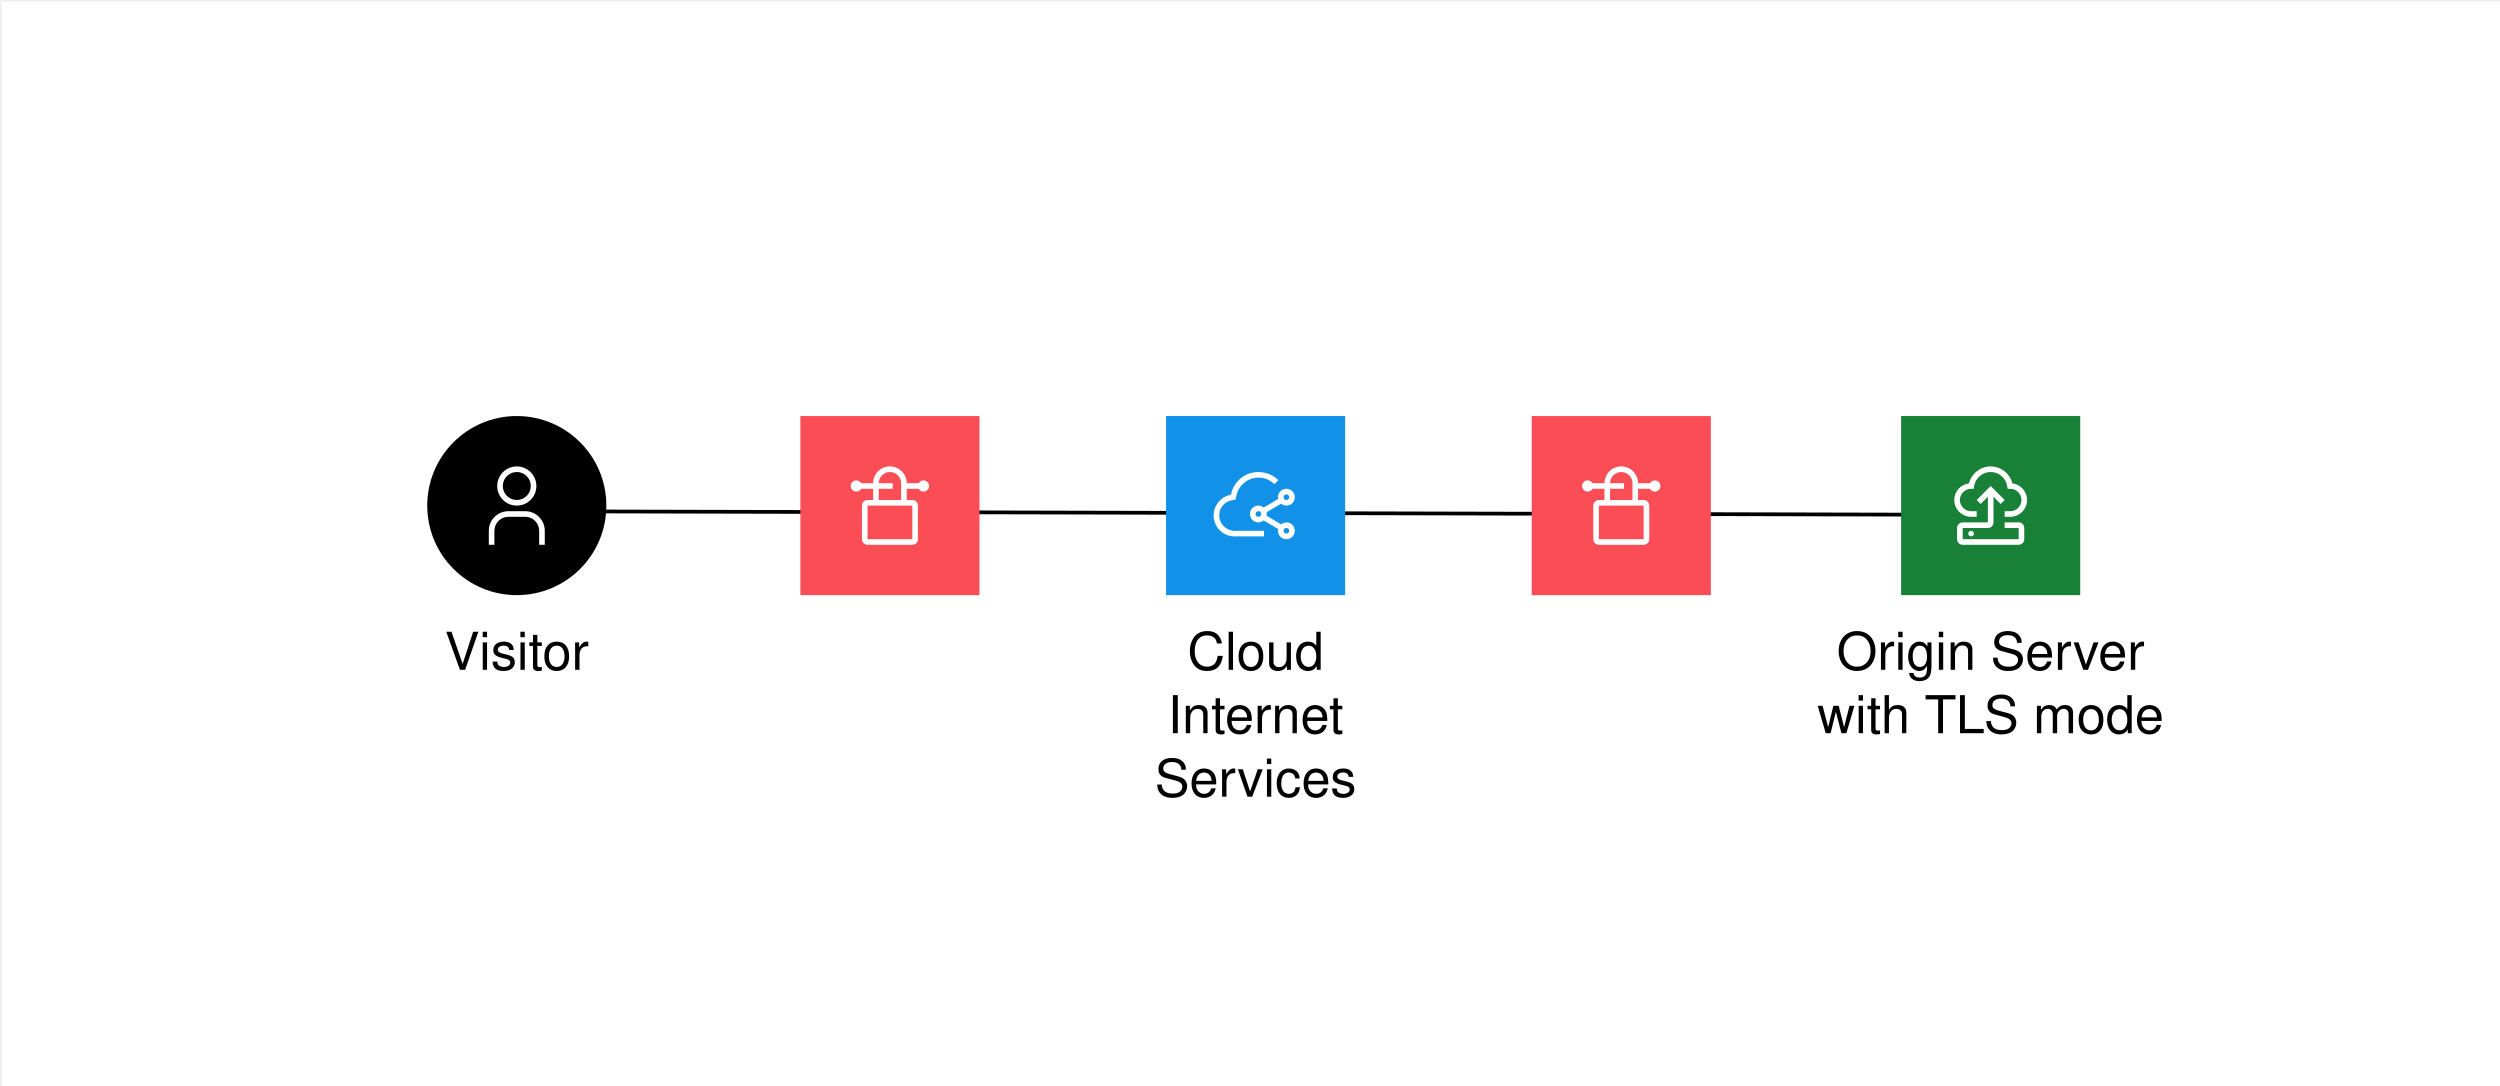
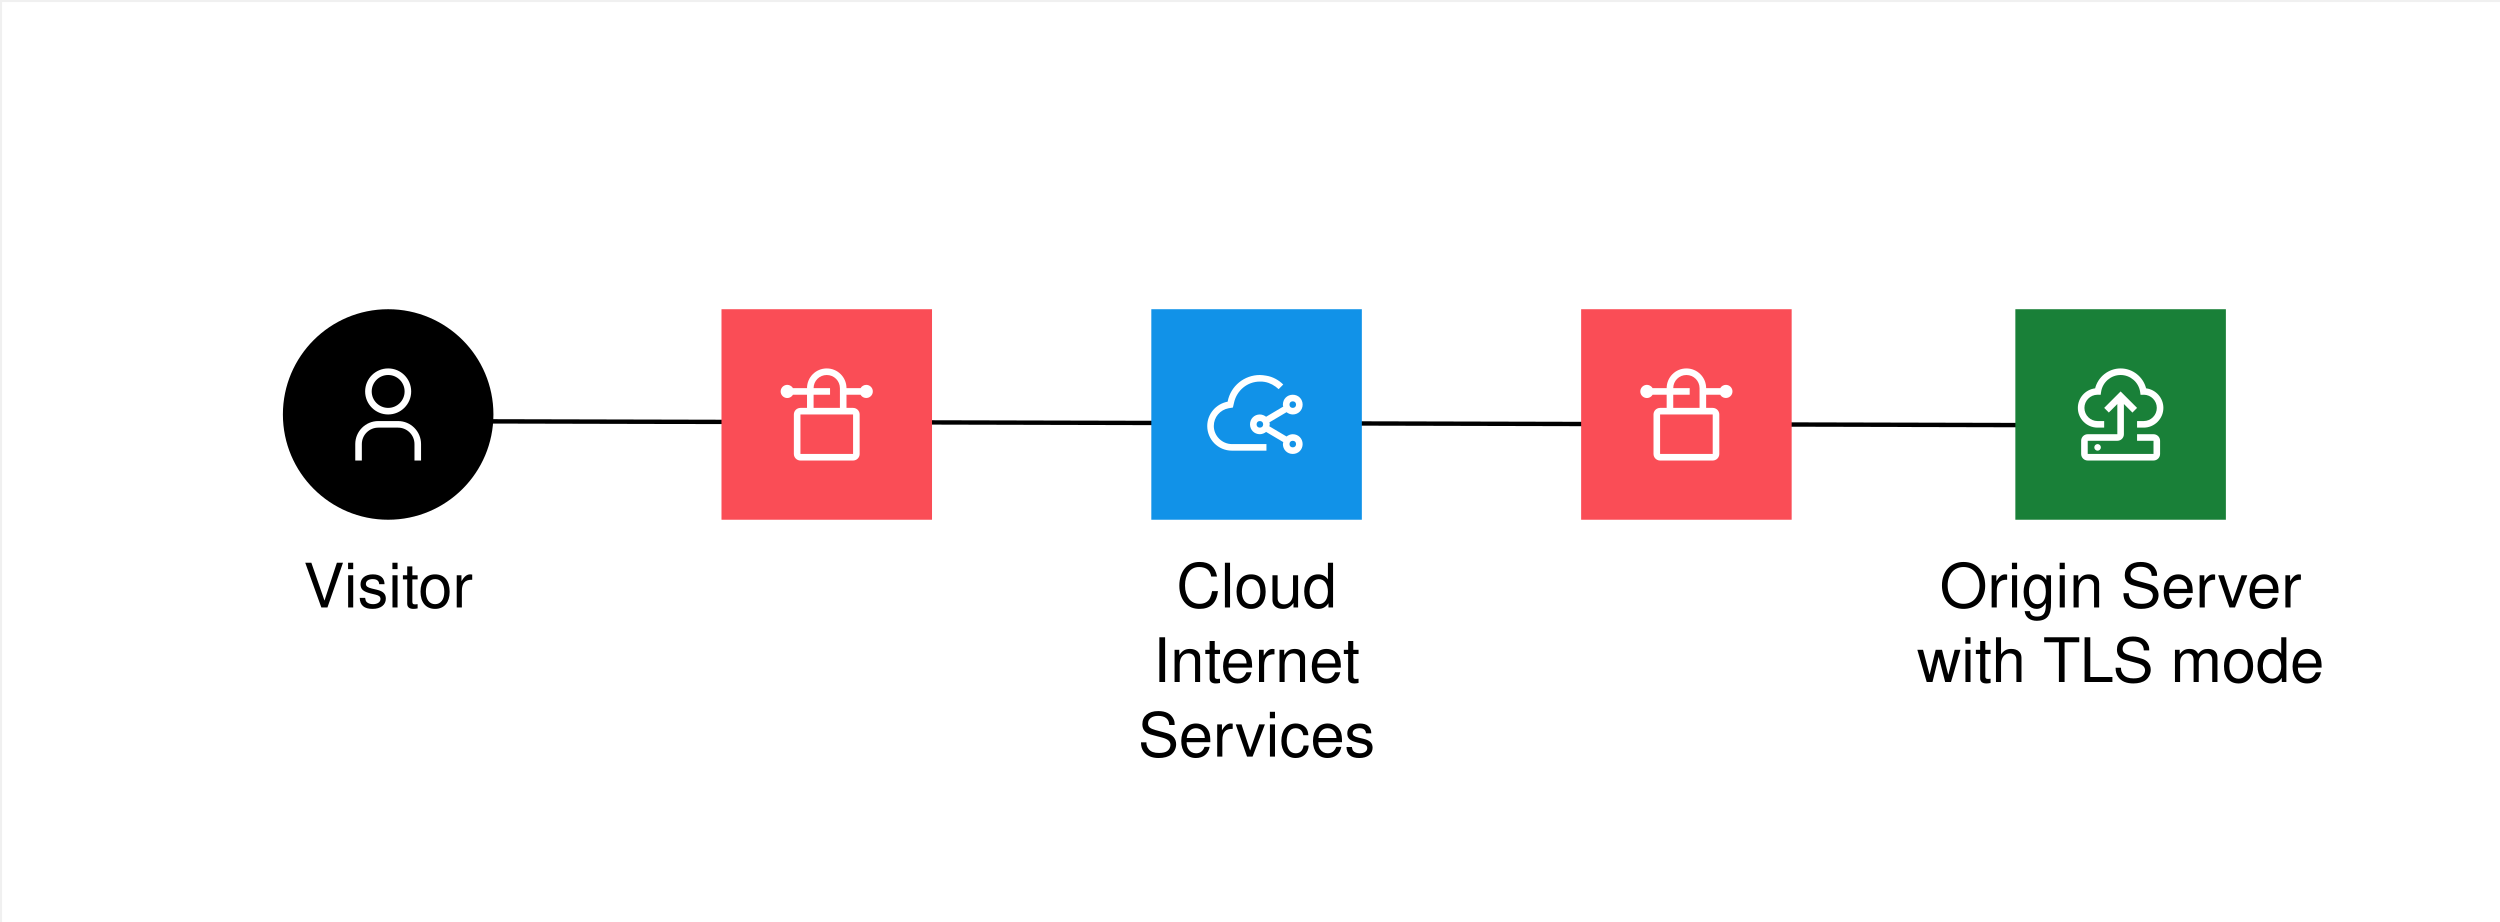
- <svg xmlns="http://www.w3.org/2000/svg" style="background: #ffffff; background-color: #ffffff; color-scheme: light;" version="1.1" width="670px" height="291px" viewBox="-0.5 -0.5 670 291" content="&lt;mxfile host=&quot;app.diagrams.net&quot; agent=&quot;Mozilla/5.0 (Macintosh; Intel Mac OS X 10_15_7) AppleWebKit/537.36 (KHTML, like Gecko) Chrome/138.0.0.0 Safari/537.36 Edg/138.0.0.0&quot; version=&quot;27.2.0&quot; scale=&quot;1&quot; border=&quot;0&quot;&gt;&#10;  &lt;diagram name=&quot;Page-1&quot; id=&quot;VMQzMJBvYHzRfyUvyS4v&quot;&gt;&#10;    &lt;mxGraphModel dx=&quot;1226&quot; dy=&quot;698&quot; grid=&quot;1&quot; gridSize=&quot;10&quot; guides=&quot;1&quot; tooltips=&quot;1&quot; connect=&quot;1&quot; arrows=&quot;1&quot; fold=&quot;1&quot; page=&quot;1&quot; pageScale=&quot;1&quot; pageWidth=&quot;850&quot; pageHeight=&quot;1100&quot; math=&quot;0&quot; shadow=&quot;0&quot;&gt;&#10;      &lt;root&gt;&#10;        &lt;mxCell id=&quot;0&quot; /&gt;&#10;        &lt;mxCell id=&quot;1&quot; parent=&quot;0&quot; /&gt;&#10;        &lt;mxCell id=&quot;dlb-fHAUYnm78_AOpvT9-1&quot; value=&quot;&quot; style=&quot;rounded=0;whiteSpace=wrap;html=1;fillColor=default;strokeColor=none;&quot; vertex=&quot;1&quot; parent=&quot;1&quot;&gt;&#10;          &lt;mxGeometry x=&quot;90&quot; y=&quot;149&quot; width=&quot;670&quot; height=&quot;291&quot; as=&quot;geometry&quot; /&gt;&#10;        &lt;/mxCell&gt;&#10;        &lt;mxCell id=&quot;LddF3R96ZCdnI7Bx30d1-34&quot; value=&quot;&quot; style=&quot;endArrow=none;html=1;rounded=0;&quot; parent=&quot;1&quot; edge=&quot;1&quot;&gt;&#10;          &lt;mxGeometry width=&quot;50&quot; height=&quot;50&quot; relative=&quot;1&quot; as=&quot;geometry&quot;&gt;&#10;            &lt;mxPoint x=&quot;221&quot; y=&quot;285.5&quot; as=&quot;sourcePoint&quot; /&gt;&#10;            &lt;mxPoint x=&quot;631&quot; y=&quot;286.5&quot; as=&quot;targetPoint&quot; /&gt;&#10;          &lt;/mxGeometry&gt;&#10;        &lt;/mxCell&gt;&#10;        &lt;mxCell id=&quot;LddF3R96ZCdnI7Bx30d1-35&quot; value=&quot;Visitor&quot; style=&quot;shape=ellipse;fillColor=#000000;aspect=fixed;resizable=0;labelPosition=center;verticalLabelPosition=bottom;align=center;verticalAlign=top;strokeColor=none;fontSize=14;&quot; parent=&quot;1&quot; vertex=&quot;1&quot;&gt;&#10;          &lt;mxGeometry x=&quot;204&quot; y=&quot;260&quot; width=&quot;48&quot; height=&quot;48&quot; as=&quot;geometry&quot; /&gt;&#10;        &lt;/mxCell&gt;&#10;        &lt;mxCell id=&quot;LddF3R96ZCdnI7Bx30d1-36&quot; value=&quot;&quot; style=&quot;fillColor=#ffffff;strokeColor=none;dashed=0;outlineConnect=0;html=1;labelPosition=center;verticalLabelPosition=bottom;verticalAlign=top;part=1;movable=0;resizable=0;rotatable=0;shape=mxgraph.ibm_cloud.user&quot; parent=&quot;LddF3R96ZCdnI7Bx30d1-35&quot; vertex=&quot;1&quot;&gt;&#10;          &lt;mxGeometry width=&quot;24&quot; height=&quot;24&quot; relative=&quot;1&quot; as=&quot;geometry&quot;&gt;&#10;            &lt;mxPoint x=&quot;12&quot; y=&quot;12&quot; as=&quot;offset&quot; /&gt;&#10;          &lt;/mxGeometry&gt;&#10;        &lt;/mxCell&gt;&#10;        &lt;mxCell id=&quot;LddF3R96ZCdnI7Bx30d1-37&quot; value=&quot;Cloud &amp;#xa;Internet &amp;#xa;Services&quot; style=&quot;shape=rect;fillColor=#1192E8;aspect=fixed;resizable=0;labelPosition=center;verticalLabelPosition=bottom;align=center;verticalAlign=top;strokeColor=none;fontSize=14;&quot; parent=&quot;1&quot; vertex=&quot;1&quot;&gt;&#10;          &lt;mxGeometry x=&quot;402&quot; y=&quot;260&quot; width=&quot;48&quot; height=&quot;48&quot; as=&quot;geometry&quot; /&gt;&#10;        &lt;/mxCell&gt;&#10;        &lt;mxCell id=&quot;LddF3R96ZCdnI7Bx30d1-38&quot; value=&quot;&quot; style=&quot;fillColor=#ffffff;strokeColor=none;dashed=0;outlineConnect=0;html=1;labelPosition=center;verticalLabelPosition=bottom;verticalAlign=top;part=1;movable=0;resizable=0;rotatable=0;shape=mxgraph.ibm_cloud.ibm-cloud--internet-services&quot; parent=&quot;LddF3R96ZCdnI7Bx30d1-37&quot; vertex=&quot;1&quot;&gt;&#10;          &lt;mxGeometry width=&quot;24&quot; height=&quot;24&quot; relative=&quot;1&quot; as=&quot;geometry&quot;&gt;&#10;            &lt;mxPoint x=&quot;12&quot; y=&quot;12&quot; as=&quot;offset&quot; /&gt;&#10;          &lt;/mxGeometry&gt;&#10;        &lt;/mxCell&gt;&#10;        &lt;mxCell id=&quot;LddF3R96ZCdnI7Bx30d1-39&quot; value=&quot;&quot; style=&quot;shape=rect;fillColor=#FA4D56;aspect=fixed;resizable=0;labelPosition=center;verticalLabelPosition=bottom;align=center;verticalAlign=top;strokeColor=none;fontSize=14;&quot; parent=&quot;1&quot; vertex=&quot;1&quot;&gt;&#10;          &lt;mxGeometry x=&quot;304&quot; y=&quot;260&quot; width=&quot;48&quot; height=&quot;48&quot; as=&quot;geometry&quot; /&gt;&#10;        &lt;/mxCell&gt;&#10;        &lt;mxCell id=&quot;LddF3R96ZCdnI7Bx30d1-40&quot; value=&quot;&quot; style=&quot;fillColor=#ffffff;strokeColor=none;dashed=0;outlineConnect=0;html=1;labelPosition=center;verticalLabelPosition=bottom;verticalAlign=top;part=1;movable=0;resizable=0;rotatable=0;shape=mxgraph.ibm_cloud.vpn--connection&quot; parent=&quot;LddF3R96ZCdnI7Bx30d1-39&quot; vertex=&quot;1&quot;&gt;&#10;          &lt;mxGeometry width=&quot;24&quot; height=&quot;24&quot; relative=&quot;1&quot; as=&quot;geometry&quot;&gt;&#10;            &lt;mxPoint x=&quot;12&quot; y=&quot;12&quot; as=&quot;offset&quot; /&gt;&#10;          &lt;/mxGeometry&gt;&#10;        &lt;/mxCell&gt;&#10;        &lt;mxCell id=&quot;LddF3R96ZCdnI7Bx30d1-41&quot; value=&quot;&quot; style=&quot;shape=rect;fillColor=#FA4D56;aspect=fixed;resizable=0;labelPosition=center;verticalLabelPosition=bottom;align=center;verticalAlign=top;strokeColor=none;fontSize=14;&quot; parent=&quot;1&quot; vertex=&quot;1&quot;&gt;&#10;          &lt;mxGeometry x=&quot;500&quot; y=&quot;260&quot; width=&quot;48&quot; height=&quot;48&quot; as=&quot;geometry&quot; /&gt;&#10;        &lt;/mxCell&gt;&#10;        &lt;mxCell id=&quot;LddF3R96ZCdnI7Bx30d1-42&quot; value=&quot;&quot; style=&quot;fillColor=#ffffff;strokeColor=none;dashed=0;outlineConnect=0;html=1;labelPosition=center;verticalLabelPosition=bottom;verticalAlign=top;part=1;movable=0;resizable=0;rotatable=0;shape=mxgraph.ibm_cloud.vpn--connection&quot; parent=&quot;LddF3R96ZCdnI7Bx30d1-41&quot; vertex=&quot;1&quot;&gt;&#10;          &lt;mxGeometry width=&quot;24&quot; height=&quot;24&quot; relative=&quot;1&quot; as=&quot;geometry&quot;&gt;&#10;            &lt;mxPoint x=&quot;12&quot; y=&quot;12&quot; as=&quot;offset&quot; /&gt;&#10;          &lt;/mxGeometry&gt;&#10;        &lt;/mxCell&gt;&#10;        &lt;mxCell id=&quot;LddF3R96ZCdnI7Bx30d1-43&quot; value=&quot;Origin Server&amp;#xa;with TLS mode&quot; style=&quot;shape=rect;fillColor=#198038;aspect=fixed;resizable=0;labelPosition=center;verticalLabelPosition=bottom;align=center;verticalAlign=top;strokeColor=none;fontSize=14;&quot; parent=&quot;1&quot; vertex=&quot;1&quot;&gt;&#10;          &lt;mxGeometry x=&quot;599&quot; y=&quot;260&quot; width=&quot;48&quot; height=&quot;48&quot; as=&quot;geometry&quot; /&gt;&#10;        &lt;/mxCell&gt;&#10;        &lt;mxCell id=&quot;LddF3R96ZCdnI7Bx30d1-44&quot; value=&quot;&quot; style=&quot;fillColor=#ffffff;strokeColor=none;dashed=0;outlineConnect=0;html=1;labelPosition=center;verticalLabelPosition=bottom;verticalAlign=top;part=1;movable=0;resizable=0;rotatable=0;shape=mxgraph.ibm_cloud.ibm-cloud--virtual-server-classic&quot; parent=&quot;LddF3R96ZCdnI7Bx30d1-43&quot; vertex=&quot;1&quot;&gt;&#10;          &lt;mxGeometry width=&quot;24&quot; height=&quot;24&quot; relative=&quot;1&quot; as=&quot;geometry&quot;&gt;&#10;            &lt;mxPoint x=&quot;12&quot; y=&quot;12&quot; as=&quot;offset&quot; /&gt;&#10;          &lt;/mxGeometry&gt;&#10;        &lt;/mxCell&gt;&#10;      &lt;/root&gt;&#10;    &lt;/mxGraphModel&gt;&#10;  &lt;/diagram&gt;&#10;&lt;/mxfile&gt;&#10;">
+ <svg xmlns="http://www.w3.org/2000/svg" style="background: #ffffff; background-color: #ffffff; color-scheme: light;" version="1.1" width="570px" height="210px" viewBox="-0.5 -0.5 570 210" content="&lt;mxfile host=&quot;app.diagrams.net&quot; agent=&quot;Mozilla/5.0 (Macintosh; Intel Mac OS X 10_15_7) AppleWebKit/537.36 (KHTML, like Gecko) Chrome/138.0.0.0 Safari/537.36 Edg/138.0.0.0&quot; version=&quot;27.2.0&quot; scale=&quot;1&quot; border=&quot;0&quot;&gt;&#10;  &lt;diagram name=&quot;Page-1&quot; id=&quot;pApR3LaG8udPJI2VZ_sg&quot;&gt;&#10;    &lt;mxGraphModel dx=&quot;1226&quot; dy=&quot;698&quot; grid=&quot;1&quot; gridSize=&quot;10&quot; guides=&quot;1&quot; tooltips=&quot;1&quot; connect=&quot;1&quot; arrows=&quot;1&quot; fold=&quot;1&quot; page=&quot;1&quot; pageScale=&quot;1&quot; pageWidth=&quot;850&quot; pageHeight=&quot;1100&quot; math=&quot;0&quot; shadow=&quot;0&quot;&gt;&#10;      &lt;root&gt;&#10;        &lt;mxCell id=&quot;0&quot; /&gt;&#10;        &lt;mxCell id=&quot;1&quot; parent=&quot;0&quot; /&gt;&#10;        &lt;mxCell id=&quot;7pOWgZdMyRwZphAq9Xxv-1&quot; value=&quot;&quot; style=&quot;rounded=0;whiteSpace=wrap;html=1;fillColor=default;strokeColor=none;&quot; vertex=&quot;1&quot; parent=&quot;1&quot;&gt;&#10;          &lt;mxGeometry x=&quot;140&quot; y=&quot;170&quot; width=&quot;570&quot; height=&quot;210&quot; as=&quot;geometry&quot; /&gt;&#10;        &lt;/mxCell&gt;&#10;        &lt;mxCell id=&quot;7pOWgZdMyRwZphAq9Xxv-2&quot; value=&quot;&quot; style=&quot;endArrow=none;html=1;rounded=0;&quot; edge=&quot;1&quot; parent=&quot;1&quot;&gt;&#10;          &lt;mxGeometry width=&quot;50&quot; height=&quot;50&quot; relative=&quot;1&quot; as=&quot;geometry&quot;&gt;&#10;            &lt;mxPoint x=&quot;221&quot; y=&quot;265.5&quot; as=&quot;sourcePoint&quot; /&gt;&#10;            &lt;mxPoint x=&quot;631&quot; y=&quot;266.5&quot; as=&quot;targetPoint&quot; /&gt;&#10;          &lt;/mxGeometry&gt;&#10;        &lt;/mxCell&gt;&#10;        &lt;mxCell id=&quot;7pOWgZdMyRwZphAq9Xxv-3&quot; value=&quot;Visitor&quot; style=&quot;shape=ellipse;fillColor=#000000;aspect=fixed;resizable=0;labelPosition=center;verticalLabelPosition=bottom;align=center;verticalAlign=top;strokeColor=none;fontSize=14;&quot; vertex=&quot;1&quot; parent=&quot;1&quot;&gt;&#10;          &lt;mxGeometry x=&quot;204&quot; y=&quot;240&quot; width=&quot;48&quot; height=&quot;48&quot; as=&quot;geometry&quot; /&gt;&#10;        &lt;/mxCell&gt;&#10;        &lt;mxCell id=&quot;7pOWgZdMyRwZphAq9Xxv-4&quot; value=&quot;&quot; style=&quot;fillColor=#ffffff;strokeColor=none;dashed=0;outlineConnect=0;html=1;labelPosition=center;verticalLabelPosition=bottom;verticalAlign=top;part=1;movable=0;resizable=0;rotatable=0;shape=mxgraph.ibm_cloud.user&quot; vertex=&quot;1&quot; parent=&quot;7pOWgZdMyRwZphAq9Xxv-3&quot;&gt;&#10;          &lt;mxGeometry width=&quot;24&quot; height=&quot;24&quot; relative=&quot;1&quot; as=&quot;geometry&quot;&gt;&#10;            &lt;mxPoint x=&quot;12&quot; y=&quot;12&quot; as=&quot;offset&quot; /&gt;&#10;          &lt;/mxGeometry&gt;&#10;        &lt;/mxCell&gt;&#10;        &lt;mxCell id=&quot;7pOWgZdMyRwZphAq9Xxv-5&quot; value=&quot;Cloud &amp;#xa;Internet &amp;#xa;Services&quot; style=&quot;shape=rect;fillColor=#1192E8;aspect=fixed;resizable=0;labelPosition=center;verticalLabelPosition=bottom;align=center;verticalAlign=top;strokeColor=none;fontSize=14;&quot; vertex=&quot;1&quot; parent=&quot;1&quot;&gt;&#10;          &lt;mxGeometry x=&quot;402&quot; y=&quot;240&quot; width=&quot;48&quot; height=&quot;48&quot; as=&quot;geometry&quot; /&gt;&#10;        &lt;/mxCell&gt;&#10;        &lt;mxCell id=&quot;7pOWgZdMyRwZphAq9Xxv-6&quot; value=&quot;&quot; style=&quot;fillColor=#ffffff;strokeColor=none;dashed=0;outlineConnect=0;html=1;labelPosition=center;verticalLabelPosition=bottom;verticalAlign=top;part=1;movable=0;resizable=0;rotatable=0;shape=mxgraph.ibm_cloud.ibm-cloud--internet-services&quot; vertex=&quot;1&quot; parent=&quot;7pOWgZdMyRwZphAq9Xxv-5&quot;&gt;&#10;          &lt;mxGeometry width=&quot;24&quot; height=&quot;24&quot; relative=&quot;1&quot; as=&quot;geometry&quot;&gt;&#10;            &lt;mxPoint x=&quot;12&quot; y=&quot;12&quot; as=&quot;offset&quot; /&gt;&#10;          &lt;/mxGeometry&gt;&#10;        &lt;/mxCell&gt;&#10;        &lt;mxCell id=&quot;7pOWgZdMyRwZphAq9Xxv-7&quot; value=&quot;&quot; style=&quot;shape=rect;fillColor=#FA4D56;aspect=fixed;resizable=0;labelPosition=center;verticalLabelPosition=bottom;align=center;verticalAlign=top;strokeColor=none;fontSize=14;&quot; vertex=&quot;1&quot; parent=&quot;1&quot;&gt;&#10;          &lt;mxGeometry x=&quot;304&quot; y=&quot;240&quot; width=&quot;48&quot; height=&quot;48&quot; as=&quot;geometry&quot; /&gt;&#10;        &lt;/mxCell&gt;&#10;        &lt;mxCell id=&quot;7pOWgZdMyRwZphAq9Xxv-8&quot; value=&quot;&quot; style=&quot;fillColor=#ffffff;strokeColor=none;dashed=0;outlineConnect=0;html=1;labelPosition=center;verticalLabelPosition=bottom;verticalAlign=top;part=1;movable=0;resizable=0;rotatable=0;shape=mxgraph.ibm_cloud.vpn--connection&quot; vertex=&quot;1&quot; parent=&quot;7pOWgZdMyRwZphAq9Xxv-7&quot;&gt;&#10;          &lt;mxGeometry width=&quot;24&quot; height=&quot;24&quot; relative=&quot;1&quot; as=&quot;geometry&quot;&gt;&#10;            &lt;mxPoint x=&quot;12&quot; y=&quot;12&quot; as=&quot;offset&quot; /&gt;&#10;          &lt;/mxGeometry&gt;&#10;        &lt;/mxCell&gt;&#10;        &lt;mxCell id=&quot;7pOWgZdMyRwZphAq9Xxv-9&quot; value=&quot;&quot; style=&quot;shape=rect;fillColor=#FA4D56;aspect=fixed;resizable=0;labelPosition=center;verticalLabelPosition=bottom;align=center;verticalAlign=top;strokeColor=none;fontSize=14;&quot; vertex=&quot;1&quot; parent=&quot;1&quot;&gt;&#10;          &lt;mxGeometry x=&quot;500&quot; y=&quot;240&quot; width=&quot;48&quot; height=&quot;48&quot; as=&quot;geometry&quot; /&gt;&#10;        &lt;/mxCell&gt;&#10;        &lt;mxCell id=&quot;7pOWgZdMyRwZphAq9Xxv-10&quot; value=&quot;&quot; style=&quot;fillColor=#ffffff;strokeColor=none;dashed=0;outlineConnect=0;html=1;labelPosition=center;verticalLabelPosition=bottom;verticalAlign=top;part=1;movable=0;resizable=0;rotatable=0;shape=mxgraph.ibm_cloud.vpn--connection&quot; vertex=&quot;1&quot; parent=&quot;7pOWgZdMyRwZphAq9Xxv-9&quot;&gt;&#10;          &lt;mxGeometry width=&quot;24&quot; height=&quot;24&quot; relative=&quot;1&quot; as=&quot;geometry&quot;&gt;&#10;            &lt;mxPoint x=&quot;12&quot; y=&quot;12&quot; as=&quot;offset&quot; /&gt;&#10;          &lt;/mxGeometry&gt;&#10;        &lt;/mxCell&gt;&#10;        &lt;mxCell id=&quot;7pOWgZdMyRwZphAq9Xxv-11&quot; value=&quot;Origin Server&amp;#xa;with TLS mode&quot; style=&quot;shape=rect;fillColor=#198038;aspect=fixed;resizable=0;labelPosition=center;verticalLabelPosition=bottom;align=center;verticalAlign=top;strokeColor=none;fontSize=14;&quot; vertex=&quot;1&quot; parent=&quot;1&quot;&gt;&#10;          &lt;mxGeometry x=&quot;599&quot; y=&quot;240&quot; width=&quot;48&quot; height=&quot;48&quot; as=&quot;geometry&quot; /&gt;&#10;        &lt;/mxCell&gt;&#10;        &lt;mxCell id=&quot;7pOWgZdMyRwZphAq9Xxv-12&quot; value=&quot;&quot; style=&quot;fillColor=#ffffff;strokeColor=none;dashed=0;outlineConnect=0;html=1;labelPosition=center;verticalLabelPosition=bottom;verticalAlign=top;part=1;movable=0;resizable=0;rotatable=0;shape=mxgraph.ibm_cloud.ibm-cloud--virtual-server-classic&quot; vertex=&quot;1&quot; parent=&quot;7pOWgZdMyRwZphAq9Xxv-11&quot;&gt;&#10;          &lt;mxGeometry width=&quot;24&quot; height=&quot;24&quot; relative=&quot;1&quot; as=&quot;geometry&quot;&gt;&#10;            &lt;mxPoint x=&quot;12&quot; y=&quot;12&quot; as=&quot;offset&quot; /&gt;&#10;          &lt;/mxGeometry&gt;&#10;        &lt;/mxCell&gt;&#10;      &lt;/root&gt;&#10;    &lt;/mxGraphModel&gt;&#10;  &lt;/diagram&gt;&#10;&lt;/mxfile&gt;&#10;">
  <defs />
  <rect fill="#ffffff" width="100%" height="100%" x="0" y="0" style="fill: rgb(255, 255, 255);" />
  <g>
    <g data-cell-id="0">
      <g data-cell-id="1">
-         <g data-cell-id="dlb-fHAUYnm78_AOpvT9-1">
+         <g data-cell-id="7pOWgZdMyRwZphAq9Xxv-1">
          <g>
-             <rect x="0" y="0" width="670" height="291" fill="#ffffff" stroke="none" pointer-events="all" style="fill: rgb(255, 255, 255);" />
+             <rect x="0" y="0" width="570" height="210" fill="#ffffff" stroke="none" pointer-events="all" style="fill: rgb(255, 255, 255);" />
          </g>
        </g>
-         <g data-cell-id="LddF3R96ZCdnI7Bx30d1-34">
+         <g data-cell-id="7pOWgZdMyRwZphAq9Xxv-2">
          <g>
-             <path d="M 131 136.5 L 541 137.5" fill="none" stroke="#000000" stroke-miterlimit="10" pointer-events="stroke" style="stroke: rgb(0, 0, 0);" />
+             <path d="M 81 95.5 L 491 96.5" fill="none" stroke="#000000" stroke-miterlimit="10" pointer-events="stroke" style="stroke: rgb(0, 0, 0);" />
          </g>
        </g>
-         <g data-cell-id="LddF3R96ZCdnI7Bx30d1-35">
+         <g data-cell-id="7pOWgZdMyRwZphAq9Xxv-3">
          <g>
-             <ellipse cx="138" cy="135" rx="24" ry="24" fill="#000000" stroke="none" pointer-events="all" style="fill: rgb(0, 0, 0);" />
+             <ellipse cx="88" cy="94" rx="24" ry="24" fill="#000000" stroke="none" pointer-events="all" style="fill: rgb(0, 0, 0);" />
          </g>
          <g>
            <g fill="#000000" font-family="Helvetica" text-anchor="middle" font-size="14px" style="fill: rgb(0, 0, 0);">
-               <text x="138" y="179">Visitor</text>
+               <text x="88" y="138">Visitor</text>
            </g>
          </g>
-           <g data-cell-id="LddF3R96ZCdnI7Bx30d1-36">
+           <g data-cell-id="7pOWgZdMyRwZphAq9Xxv-4">
            <g>
-               <rect x="126" y="123" width="24" height="24" fill="none" stroke="none" pointer-events="all" />
-               <rect x="126" y="123" width="0" height="0" fill="none" stroke="none" pointer-events="all" />
-               <path d="M 138 126 C 140.07 126 141.75 127.68 141.75 129.75 C 141.75 131.82 140.07 133.5 138 133.5 C 135.93 133.5 134.25 131.82 134.25 129.75 C 134.25 127.68 135.93 126 138 126 M 138 124.5 C 135.1 124.5 132.75 126.85 132.75 129.75 C 132.75 132.65 135.1 135 138 135 C 140.9 135 143.25 132.65 143.25 129.75 C 143.25 126.85 140.9 124.5 138 124.5 Z M 145.5 145.5 L 144 145.5 L 144 141.75 C 144 139.68 142.32 138 140.25 138 L 135.75 138 C 133.68 138 132 139.68 132 141.75 L 132 145.5 L 130.5 145.5 L 130.5 141.75 C 130.5 138.85 132.85 136.5 135.75 136.5 L 140.25 136.5 C 143.15 136.5 145.5 138.85 145.5 141.75 Z" fill="#ffffff" stroke="none" pointer-events="all" style="fill: rgb(255, 255, 255);" />
+               <rect x="76" y="82" width="24" height="24" fill="none" stroke="none" pointer-events="all" />
+               <rect x="76" y="82" width="0" height="0" fill="none" stroke="none" pointer-events="all" />
+               <path d="M 88 85 C 90.07 85 91.75 86.68 91.75 88.75 C 91.75 90.82 90.07 92.5 88 92.5 C 85.93 92.5 84.25 90.82 84.25 88.75 C 84.25 86.68 85.93 85 88 85 M 88 83.5 C 85.1 83.5 82.75 85.85 82.75 88.75 C 82.75 91.65 85.1 94 88 94 C 90.9 94 93.25 91.65 93.25 88.75 C 93.25 85.85 90.9 83.5 88 83.5 Z M 95.5 104.5 L 94 104.5 L 94 100.75 C 94 98.68 92.32 97 90.25 97 L 85.75 97 C 83.68 97 82 98.68 82 100.75 L 82 104.5 L 80.5 104.5 L 80.5 100.75 C 80.5 97.85 82.85 95.5 85.75 95.5 L 90.25 95.5 C 93.15 95.5 95.5 97.85 95.5 100.75 Z" fill="#ffffff" stroke="none" pointer-events="all" style="fill: rgb(255, 255, 255);" />
            </g>
          </g>
        </g>
-         <g data-cell-id="LddF3R96ZCdnI7Bx30d1-37">
+         <g data-cell-id="7pOWgZdMyRwZphAq9Xxv-5">
          <g>
-             <rect x="312" y="111" width="48" height="48" fill="#1192e8" stroke="none" pointer-events="all" style="fill: rgb(17, 146, 232);" />
+             <rect x="262" y="70" width="48" height="48" fill="#1192e8" stroke="none" pointer-events="all" style="fill: rgb(17, 146, 232);" />
          </g>
          <g>
            <g fill="#000000" font-family="Helvetica" text-anchor="middle" font-size="14px" style="fill: rgb(0, 0, 0);">
-               <text x="336" y="179">Cloud </text>
-               <text x="336" y="196">Internet </text>
-               <text x="336" y="213">Services</text>
+               <text x="286" y="138">Cloud </text>
+               <text x="286" y="155">Internet </text>
+               <text x="286" y="172">Services</text>
            </g>
          </g>
-           <g data-cell-id="LddF3R96ZCdnI7Bx30d1-38">
+           <g data-cell-id="7pOWgZdMyRwZphAq9Xxv-6">
            <g>
-               <rect x="324" y="123" width="24" height="24" fill="none" stroke="none" pointer-events="all" />
-               <rect x="324" y="123" width="0" height="0" fill="none" stroke="none" pointer-events="all" />
-               <path d="M 344.25 139.5 C 343.72 139.5 343.2 139.73 342.83 140.02 L 338.92 137.7 C 338.92 137.55 339 137.4 339 137.25 C 339 137.1 339 136.95 338.92 136.8 L 342.83 134.48 C 343.2 134.77 343.72 135 344.25 135 C 345.53 135 346.5 134.02 346.5 132.75 C 346.5 131.48 345.53 130.5 344.25 130.5 C 342.97 130.5 342 131.48 342 132.75 C 342 132.9 342 133.05 342.08 133.2 L 338.17 135.52 C 337.8 135.23 337.28 135 336.75 135 C 335.47 135 334.5 135.98 334.5 137.25 C 334.5 138.52 335.47 139.5 336.75 139.5 C 337.28 139.5 337.8 139.27 338.17 138.98 L 342.08 141.3 C 342.08 141.45 342 141.6 342 141.75 C 342 143.02 342.97 144 344.25 144 C 345.53 144 346.5 143.02 346.5 141.75 C 346.5 140.48 345.53 139.5 344.25 139.5 Z M 344.25 132 C 344.7 132 345 132.3 345 132.75 C 345 133.2 344.7 133.5 344.25 133.5 C 343.8 133.5 343.5 133.2 343.5 132.75 C 343.5 132.3 343.8 132 344.25 132 Z M 336.75 138 C 336.3 138 336 137.7 336 137.25 C 336 136.8 336.3 136.5 336.75 136.5 C 337.2 136.5 337.5 136.8 337.5 137.25 C 337.5 137.7 337.2 138 336.75 138 Z M 344.25 142.5 C 343.8 142.5 343.5 142.2 343.5 141.75 C 343.5 141.3 343.8 141 344.25 141 C 344.7 141 345 141.3 345 141.75 C 345 142.2 344.7 142.5 344.25 142.5 Z" fill="#ffffff" stroke="none" pointer-events="all" style="fill: rgb(255, 255, 255);" />
-               <path d="M 338.25 141.75 L 330.38 141.75 C 328.13 141.75 326.25 139.88 326.25 137.63 C 326.25 135.6 327.67 133.95 329.63 133.58 L 330.6 133.42 L 330.83 132.45 C 331.42 129.52 333.9 127.5 336.75 127.5 C 337.13 127.5 337.5 127.5 337.88 127.58 C 339.08 127.8 340.13 128.4 341.03 129.23 L 342.08 128.17 C 341.03 127.13 339.67 126.38 338.17 126.15 C 337.72 126.08 337.2 126 336.75 126 C 333.22 126 330.08 128.48 329.4 132.08 C 326.7 132.6 324.75 134.92 324.75 137.63 C 324.75 140.7 327.22 143.25 330.38 143.25 L 338.25 143.25 L 338.25 141.75 Z" fill="#ffffff" stroke="none" pointer-events="all" style="fill: rgb(255, 255, 255);" />
+               <rect x="274" y="82" width="24" height="24" fill="none" stroke="none" pointer-events="all" />
+               <rect x="274" y="82" width="0" height="0" fill="none" stroke="none" pointer-events="all" />
+               <path d="M 294.25 98.5 C 293.72 98.5 293.2 98.73 292.83 99.02 L 288.92 96.7 C 288.92 96.55 289 96.4 289 96.25 C 289 96.1 289 95.95 288.92 95.8 L 292.83 93.48 C 293.2 93.77 293.72 94 294.25 94 C 295.53 94 296.5 93.02 296.5 91.75 C 296.5 90.48 295.53 89.5 294.25 89.5 C 292.97 89.5 292 90.48 292 91.75 C 292 91.9 292 92.05 292.08 92.2 L 288.17 94.52 C 287.8 94.23 287.28 94 286.75 94 C 285.47 94 284.5 94.98 284.5 96.25 C 284.5 97.52 285.47 98.5 286.75 98.5 C 287.28 98.5 287.8 98.27 288.17 97.98 L 292.08 100.3 C 292.08 100.45 292 100.6 292 100.75 C 292 102.02 292.97 103 294.25 103 C 295.53 103 296.5 102.02 296.5 100.75 C 296.5 99.48 295.53 98.5 294.25 98.5 Z M 294.25 91 C 294.7 91 295 91.3 295 91.75 C 295 92.2 294.7 92.5 294.25 92.5 C 293.8 92.5 293.5 92.2 293.5 91.75 C 293.5 91.3 293.8 91 294.25 91 Z M 286.75 97 C 286.3 97 286 96.7 286 96.25 C 286 95.8 286.3 95.5 286.75 95.5 C 287.2 95.5 287.5 95.8 287.5 96.25 C 287.5 96.7 287.2 97 286.75 97 Z M 294.25 101.5 C 293.8 101.5 293.5 101.2 293.5 100.75 C 293.5 100.3 293.8 100 294.25 100 C 294.7 100 295 100.3 295 100.75 C 295 101.2 294.7 101.5 294.25 101.5 Z" fill="#ffffff" stroke="none" pointer-events="all" style="fill: rgb(255, 255, 255);" />
+               <path d="M 288.25 100.75 L 280.38 100.75 C 278.13 100.75 276.25 98.88 276.25 96.63 C 276.25 94.6 277.67 92.95 279.63 92.58 L 280.6 92.42 L 280.83 91.45 C 281.42 88.52 283.9 86.5 286.75 86.5 C 287.13 86.5 287.5 86.5 287.88 86.58 C 289.08 86.8 290.13 87.4 291.03 88.23 L 292.08 87.17 C 291.03 86.13 289.67 85.38 288.17 85.15 C 287.72 85.08 287.2 85 286.75 85 C 283.22 85 280.08 87.48 279.4 91.08 C 276.7 91.6 274.75 93.92 274.75 96.63 C 274.75 99.7 277.22 102.25 280.38 102.25 L 288.25 102.25 L 288.25 100.75 Z" fill="#ffffff" stroke="none" pointer-events="all" style="fill: rgb(255, 255, 255);" />
            </g>
          </g>
        </g>
-         <g data-cell-id="LddF3R96ZCdnI7Bx30d1-39">
+         <g data-cell-id="7pOWgZdMyRwZphAq9Xxv-7">
          <g>
-             <rect x="214" y="111" width="48" height="48" fill="#fa4d56" stroke="none" pointer-events="all" style="fill: rgb(250, 77, 86);" />
+             <rect x="164" y="70" width="48" height="48" fill="#fa4d56" stroke="none" pointer-events="all" style="fill: rgb(250, 77, 86);" />
          </g>
-           <g data-cell-id="LddF3R96ZCdnI7Bx30d1-40">
+           <g data-cell-id="7pOWgZdMyRwZphAq9Xxv-8">
            <g>
-               <rect x="226" y="123" width="24" height="24" fill="none" stroke="none" pointer-events="all" />
-               <rect x="226" y="123" width="0" height="0" fill="none" stroke="none" pointer-events="all" />
-               <path d="M 247 128.25 C 246.47 128.25 245.97 128.54 245.71 129 L 242.5 129 C 242.5 126.51 240.49 124.5 238 124.5 C 235.51 124.5 233.5 126.51 233.5 129 L 230.29 129 C 229.95 128.41 229.26 128.13 228.6 128.3 C 227.95 128.48 227.49 129.07 227.49 129.75 C 227.49 130.43 227.95 131.02 228.6 131.2 C 229.26 131.37 229.95 131.09 230.29 130.5 L 233.5 130.5 L 233.5 133.5 L 232 133.5 C 231.17 133.5 230.5 134.17 230.5 135 L 230.5 144 C 230.5 144.83 231.17 145.5 232 145.5 L 244 145.5 C 244.83 145.5 245.5 144.83 245.5 144 L 245.5 135 C 245.5 134.17 244.83 133.5 244 133.5 L 242.5 133.5 L 242.5 130.5 L 245.71 130.5 C 246.07 131.13 246.84 131.4 247.52 131.15 C 248.2 130.9 248.61 130.2 248.48 129.48 C 248.35 128.77 247.73 128.25 247 128.25 M 235 129 C 235 127.34 236.34 126 238 126 C 239.66 126 241 127.34 241 129 L 241 133.5 L 235 133.5 L 235 130.5 L 238.75 130.5 L 238.75 129 Z M 244 135 L 244 144 L 232 144 L 232 135 Z" fill="#ffffff" stroke="none" pointer-events="all" style="fill: rgb(255, 255, 255);" />
+               <rect x="176" y="82" width="24" height="24" fill="none" stroke="none" pointer-events="all" />
+               <rect x="176" y="82" width="0" height="0" fill="none" stroke="none" pointer-events="all" />
+               <path d="M 197 87.25 C 196.47 87.25 195.97 87.54 195.71 88 L 192.5 88 C 192.5 85.51 190.49 83.5 188 83.5 C 185.51 83.5 183.5 85.51 183.5 88 L 180.29 88 C 179.95 87.41 179.26 87.13 178.6 87.3 C 177.95 87.48 177.49 88.07 177.49 88.75 C 177.49 89.43 177.95 90.02 178.6 90.2 C 179.26 90.37 179.95 90.09 180.29 89.5 L 183.5 89.5 L 183.5 92.5 L 182 92.5 C 181.17 92.5 180.5 93.17 180.5 94 L 180.5 103 C 180.5 103.83 181.17 104.5 182 104.5 L 194 104.5 C 194.83 104.5 195.5 103.83 195.5 103 L 195.5 94 C 195.5 93.17 194.83 92.5 194 92.5 L 192.5 92.5 L 192.5 89.5 L 195.71 89.5 C 196.07 90.13 196.84 90.4 197.52 90.15 C 198.2 89.9 198.61 89.2 198.48 88.48 C 198.35 87.77 197.73 87.25 197 87.25 M 185 88 C 185 86.34 186.34 85 188 85 C 189.66 85 191 86.34 191 88 L 191 92.5 L 185 92.5 L 185 89.5 L 188.75 89.5 L 188.75 88 Z M 194 94 L 194 103 L 182 103 L 182 94 Z" fill="#ffffff" stroke="none" pointer-events="all" style="fill: rgb(255, 255, 255);" />
            </g>
          </g>
        </g>
-         <g data-cell-id="LddF3R96ZCdnI7Bx30d1-41">
+         <g data-cell-id="7pOWgZdMyRwZphAq9Xxv-9">
          <g>
-             <rect x="410" y="111" width="48" height="48" fill="#fa4d56" stroke="none" pointer-events="all" style="fill: rgb(250, 77, 86);" />
+             <rect x="360" y="70" width="48" height="48" fill="#fa4d56" stroke="none" pointer-events="all" style="fill: rgb(250, 77, 86);" />
          </g>
-           <g data-cell-id="LddF3R96ZCdnI7Bx30d1-42">
+           <g data-cell-id="7pOWgZdMyRwZphAq9Xxv-10">
            <g>
-               <rect x="422" y="123" width="24" height="24" fill="none" stroke="none" pointer-events="all" />
-               <rect x="422" y="123" width="0" height="0" fill="none" stroke="none" pointer-events="all" />
-               <path d="M 443 128.25 C 442.47 128.25 441.97 128.54 441.71 129 L 438.5 129 C 438.5 126.51 436.49 124.5 434 124.5 C 431.51 124.5 429.5 126.51 429.5 129 L 426.29 129 C 425.95 128.41 425.26 128.13 424.6 128.3 C 423.95 128.48 423.49 129.07 423.49 129.75 C 423.49 130.43 423.95 131.02 424.6 131.2 C 425.26 131.37 425.95 131.09 426.29 130.5 L 429.5 130.5 L 429.5 133.5 L 428 133.5 C 427.17 133.5 426.5 134.17 426.5 135 L 426.5 144 C 426.5 144.83 427.17 145.5 428 145.5 L 440 145.5 C 440.83 145.5 441.5 144.83 441.5 144 L 441.5 135 C 441.5 134.17 440.83 133.5 440 133.5 L 438.5 133.5 L 438.5 130.5 L 441.71 130.5 C 442.07 131.13 442.84 131.4 443.52 131.15 C 444.2 130.9 444.61 130.2 444.48 129.48 C 444.35 128.77 443.73 128.25 443 128.25 M 431 129 C 431 127.34 432.34 126 434 126 C 435.66 126 437 127.34 437 129 L 437 133.5 L 431 133.5 L 431 130.5 L 434.75 130.5 L 434.75 129 Z M 440 135 L 440 144 L 428 144 L 428 135 Z" fill="#ffffff" stroke="none" pointer-events="all" style="fill: rgb(255, 255, 255);" />
+               <rect x="372" y="82" width="24" height="24" fill="none" stroke="none" pointer-events="all" />
+               <rect x="372" y="82" width="0" height="0" fill="none" stroke="none" pointer-events="all" />
+               <path d="M 393 87.25 C 392.47 87.25 391.97 87.54 391.71 88 L 388.5 88 C 388.5 85.51 386.49 83.5 384 83.5 C 381.51 83.5 379.5 85.51 379.5 88 L 376.29 88 C 375.95 87.41 375.26 87.13 374.6 87.3 C 373.95 87.48 373.49 88.07 373.49 88.75 C 373.49 89.43 373.95 90.02 374.6 90.2 C 375.26 90.37 375.95 90.09 376.29 89.5 L 379.5 89.5 L 379.5 92.5 L 378 92.5 C 377.17 92.5 376.5 93.17 376.5 94 L 376.5 103 C 376.5 103.83 377.17 104.5 378 104.5 L 390 104.5 C 390.83 104.5 391.5 103.83 391.5 103 L 391.5 94 C 391.5 93.17 390.83 92.5 390 92.5 L 388.5 92.5 L 388.5 89.5 L 391.71 89.5 C 392.07 90.13 392.84 90.4 393.52 90.15 C 394.2 89.9 394.61 89.2 394.48 88.48 C 394.35 87.77 393.73 87.25 393 87.25 M 381 88 C 381 86.34 382.34 85 384 85 C 385.66 85 387 86.34 387 88 L 387 92.5 L 381 92.5 L 381 89.5 L 384.75 89.5 L 384.75 88 Z M 390 94 L 390 103 L 378 103 L 378 94 Z" fill="#ffffff" stroke="none" pointer-events="all" style="fill: rgb(255, 255, 255);" />
            </g>
          </g>
        </g>
-         <g data-cell-id="LddF3R96ZCdnI7Bx30d1-43">
+         <g data-cell-id="7pOWgZdMyRwZphAq9Xxv-11">
          <g>
-             <rect x="509" y="111" width="48" height="48" fill="#198038" stroke="none" pointer-events="all" style="fill: rgb(25, 128, 56);" />
+             <rect x="459" y="70" width="48" height="48" fill="#198038" stroke="none" pointer-events="all" style="fill: rgb(25, 128, 56);" />
          </g>
          <g>
            <g fill="#000000" font-family="Helvetica" text-anchor="middle" font-size="14px" style="fill: rgb(0, 0, 0);">
-               <text x="533" y="179">Origin Server</text>
-               <text x="533" y="196">with TLS mode</text>
+               <text x="483" y="138">Origin Server</text>
+               <text x="483" y="155">with TLS mode</text>
            </g>
          </g>
-           <g data-cell-id="LddF3R96ZCdnI7Bx30d1-44">
+           <g data-cell-id="7pOWgZdMyRwZphAq9Xxv-12">
            <g>
-               <rect x="521" y="123" width="24" height="24" fill="none" stroke="none" pointer-events="all" />
-               <rect x="521" y="123" width="0" height="0" fill="none" stroke="none" pointer-events="all" />
-               <ellipse cx="527.75" cy="142.5" rx="0.75" ry="0.75" fill="#ffffff" stroke="none" pointer-events="all" style="fill: rgb(255, 255, 255);" />
-               <path d="M 540.5 139.5 L 536.75 139.5 L 536.75 141 L 540.5 141 L 540.5 144 L 525.5 144 L 525.5 141 L 532.25 141 C 533.08 141 533.75 140.33 533.75 139.5 L 533.75 132.62 L 535.69 134.57 L 536.75 133.5 L 533 129.75 L 529.25 133.5 L 530.31 134.56 L 532.25 132.62 L 532.25 139.5 L 525.5 139.5 C 524.67 139.5 524 140.17 524 141 L 524 144 C 524 144.83 524.67 145.5 525.5 145.5 L 540.5 145.5 C 541.33 145.5 542 144.83 542 144 L 542 141 C 542 140.17 541.33 139.5 540.5 139.5 Z" fill="#ffffff" stroke="none" pointer-events="all" style="fill: rgb(255, 255, 255);" />
-               <path d="M 538.81 129.04 C 538.15 126.41 535.75 124.5 533 124.5 C 530.25 124.5 527.85 126.41 527.19 129.04 C 524.97 129.32 523.25 131.21 523.25 133.5 C 523.25 135.98 525.27 138 527.75 138 L 529.25 138 L 529.25 136.5 L 527.75 136.5 C 526.09 136.5 524.75 135.16 524.75 133.5 C 524.75 131.86 526.08 130.52 527.71 130.5 L 528.45 130.51 L 528.55 129.86 C 528.87 127.66 530.78 126 533 126 C 535.22 126 537.13 127.66 537.45 129.86 L 537.54 130.52 L 538.2 130.51 L 538.3 130.5 C 539.93 130.52 541.25 131.86 541.25 133.5 C 541.25 135.16 539.91 136.5 538.25 136.5 L 536.75 136.5 L 536.75 138 L 538.25 138 C 540.73 138 542.75 135.98 542.75 133.5 C 542.75 131.21 541.03 129.32 538.81 129.04 Z" fill="#ffffff" stroke="none" pointer-events="all" style="fill: rgb(255, 255, 255);" />
+               <rect x="471" y="82" width="24" height="24" fill="none" stroke="none" pointer-events="all" />
+               <rect x="471" y="82" width="0" height="0" fill="none" stroke="none" pointer-events="all" />
+               <ellipse cx="477.75" cy="101.5" rx="0.75" ry="0.75" fill="#ffffff" stroke="none" pointer-events="all" style="fill: rgb(255, 255, 255);" />
+               <path d="M 490.5 98.5 L 486.75 98.5 L 486.75 100 L 490.5 100 L 490.5 103 L 475.5 103 L 475.5 100 L 482.25 100 C 483.08 100 483.75 99.33 483.75 98.5 L 483.75 91.62 L 485.69 93.57 L 486.75 92.5 L 483 88.75 L 479.25 92.5 L 480.31 93.56 L 482.25 91.62 L 482.25 98.5 L 475.5 98.5 C 474.67 98.5 474 99.17 474 100 L 474 103 C 474 103.83 474.67 104.5 475.5 104.5 L 490.5 104.5 C 491.33 104.5 492 103.83 492 103 L 492 100 C 492 99.17 491.33 98.5 490.5 98.5 Z" fill="#ffffff" stroke="none" pointer-events="all" style="fill: rgb(255, 255, 255);" />
+               <path d="M 488.81 88.04 C 488.15 85.41 485.75 83.5 483 83.5 C 480.25 83.5 477.85 85.41 477.19 88.04 C 474.97 88.32 473.25 90.21 473.25 92.5 C 473.25 94.98 475.27 97 477.75 97 L 479.25 97 L 479.25 95.5 L 477.75 95.5 C 476.09 95.5 474.75 94.16 474.75 92.5 C 474.75 90.86 476.08 89.52 477.71 89.5 L 478.45 89.51 L 478.55 88.86 C 478.87 86.66 480.78 85 483 85 C 485.22 85 487.13 86.66 487.45 88.86 L 487.54 89.52 L 488.2 89.51 L 488.3 89.5 C 489.93 89.52 491.25 90.86 491.25 92.5 C 491.25 94.16 489.91 95.5 488.25 95.5 L 486.75 95.5 L 486.75 97 L 488.25 97 C 490.73 97 492.75 94.98 492.75 92.5 C 492.75 90.21 491.03 88.32 488.81 88.04 Z" fill="#ffffff" stroke="none" pointer-events="all" style="fill: rgb(255, 255, 255);" />
            </g>
          </g>
        </g>
      </g>
    </g>
  </g>
</svg>
